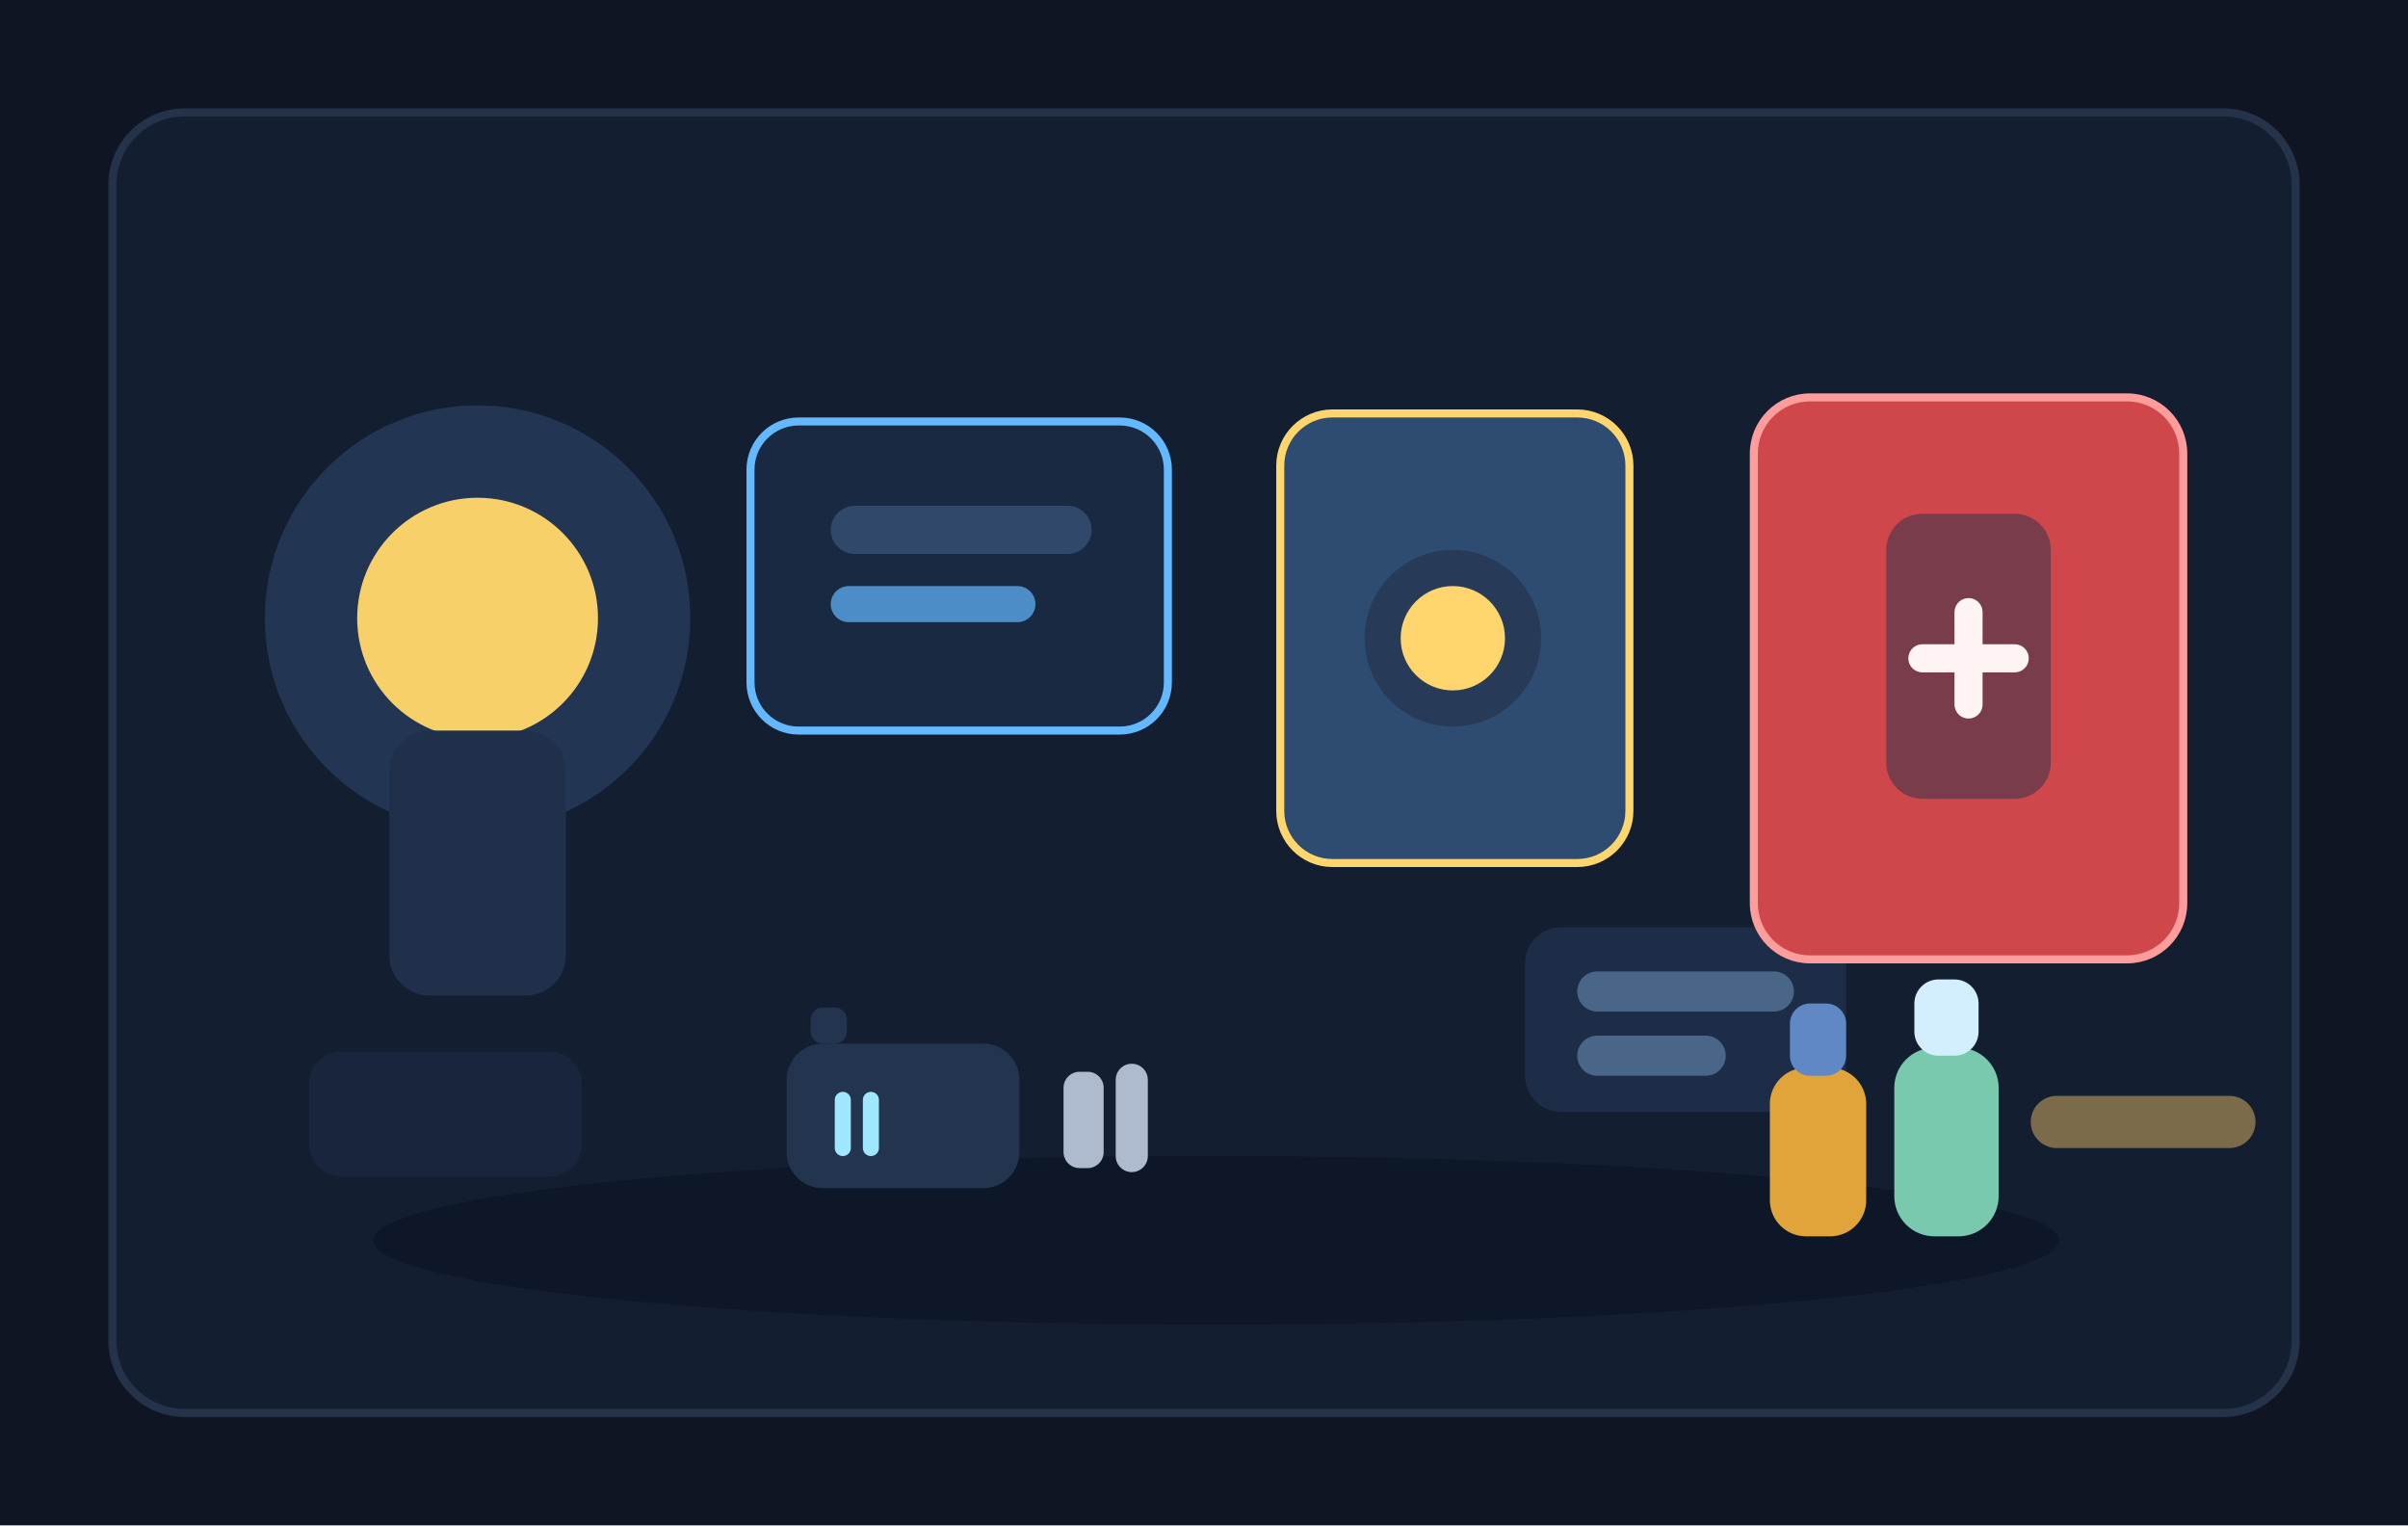
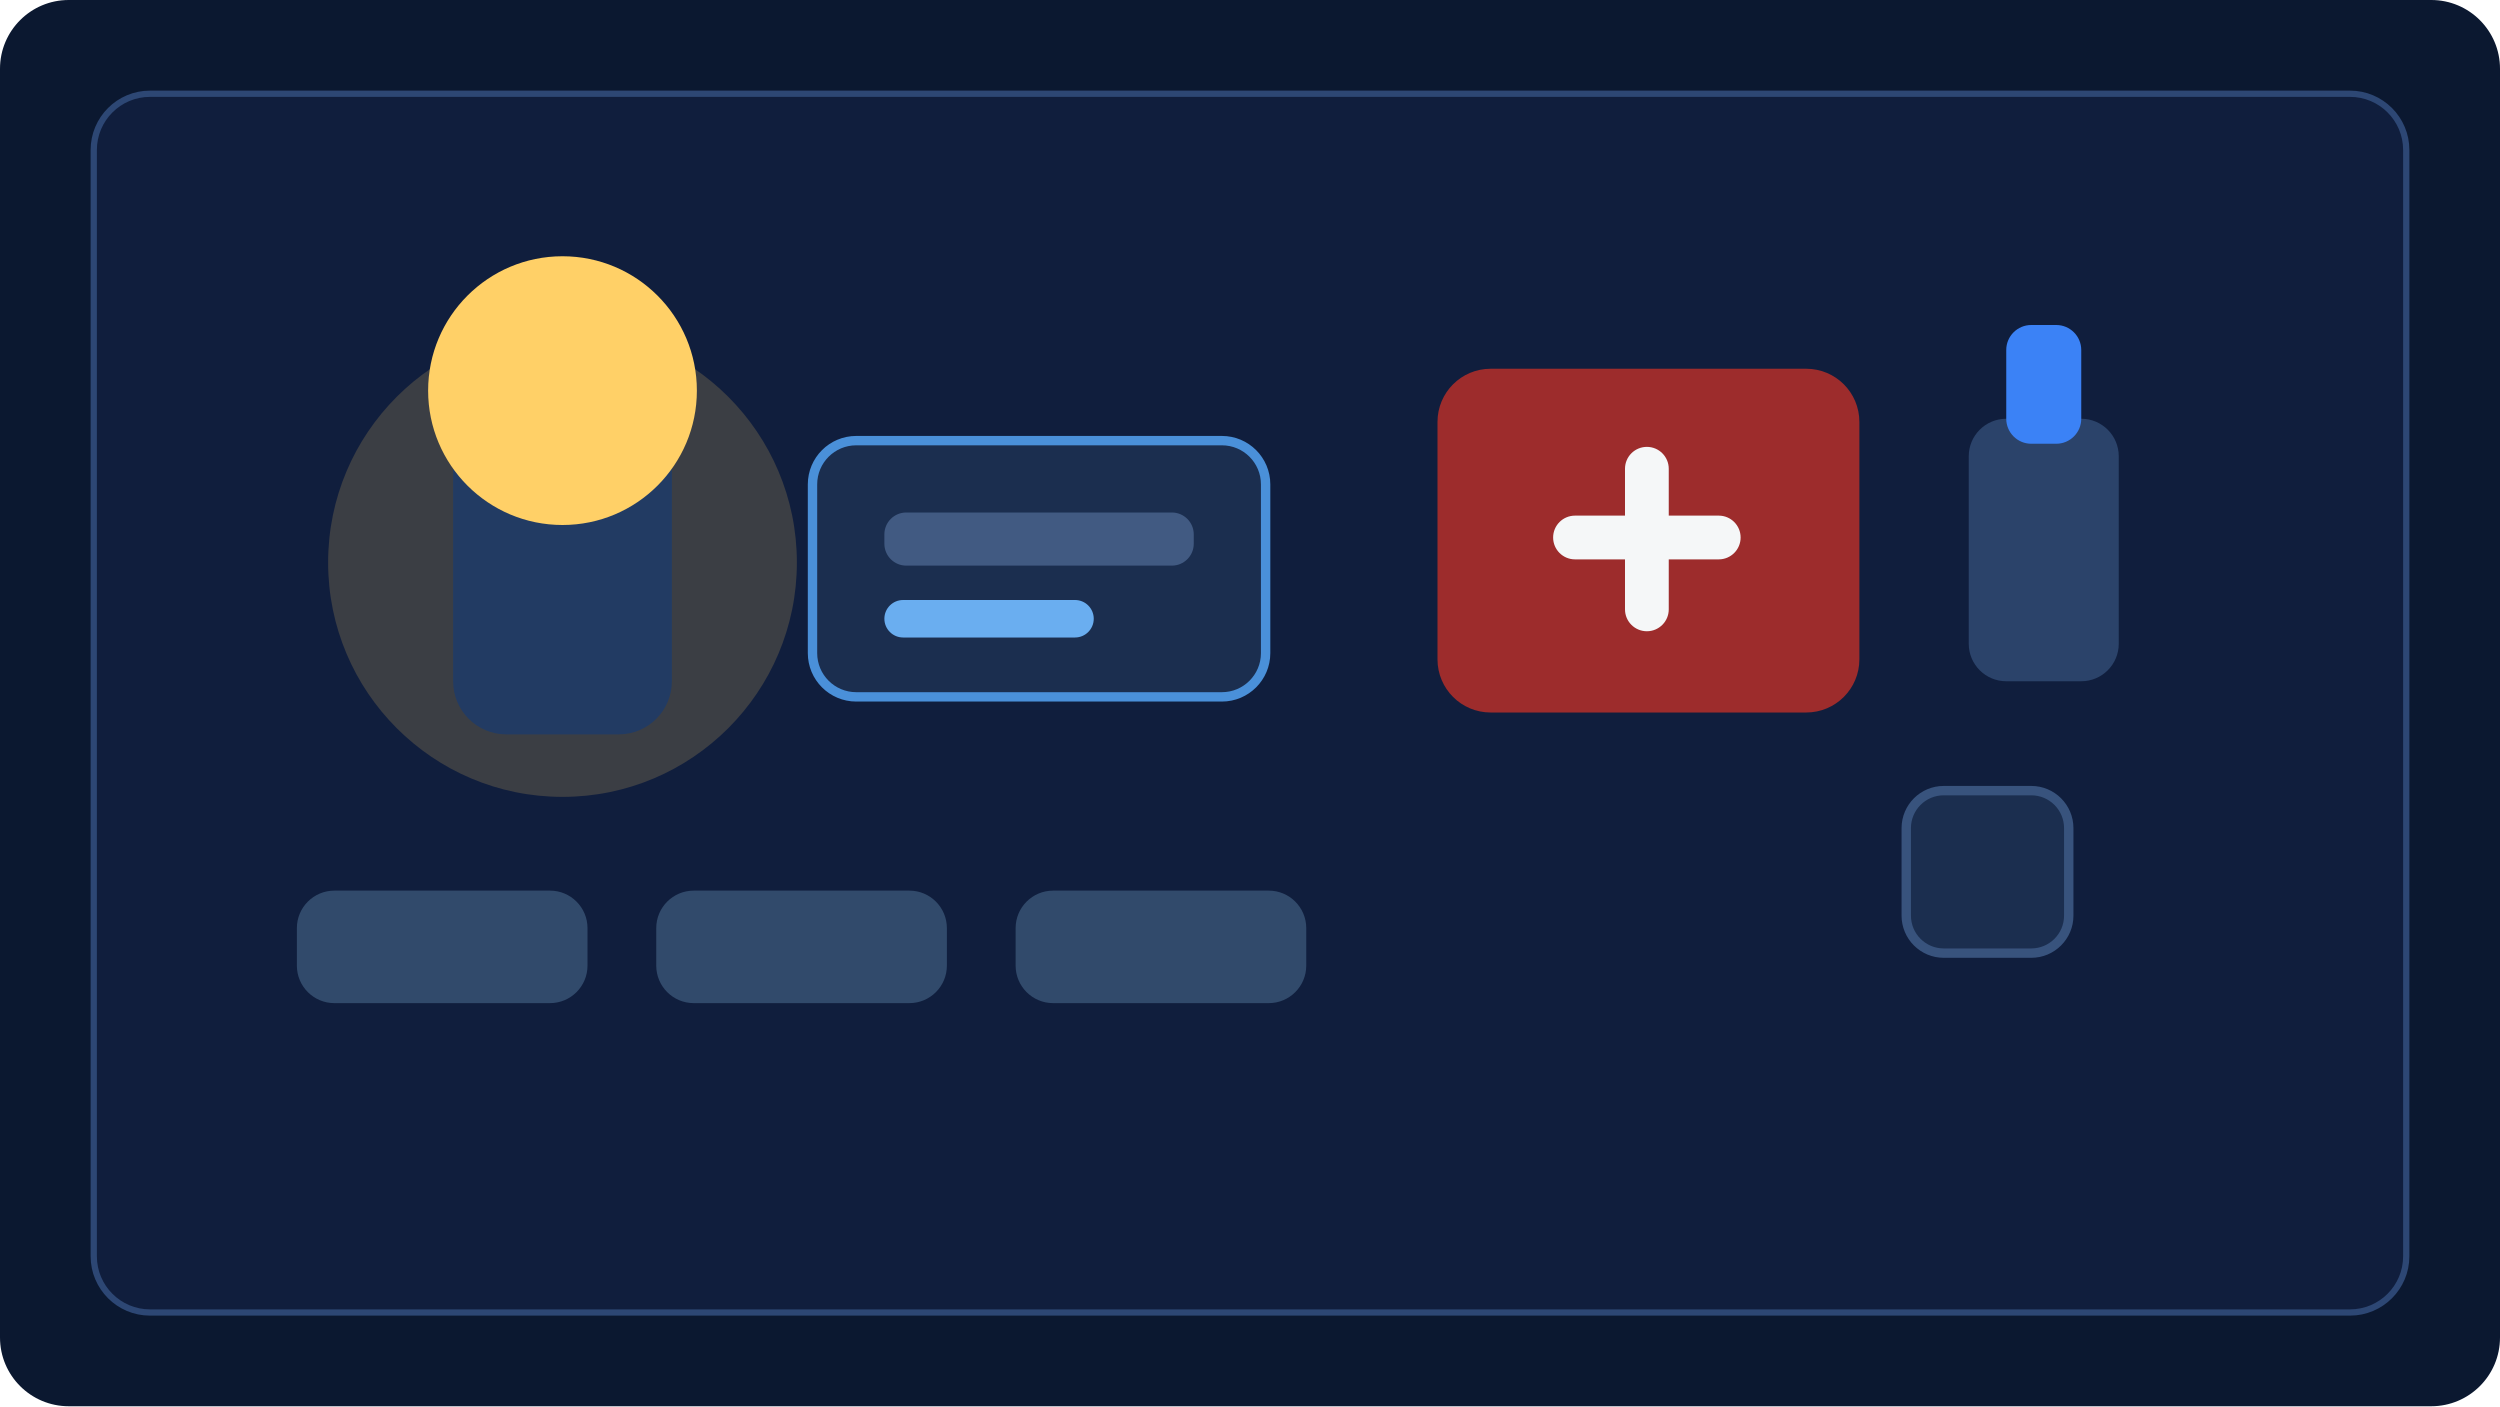
- <svg xmlns="http://www.w3.org/2000/svg" width="1200" height="760" viewBox="0 0 1200 760" fill="none">
-   <rect width="1200" height="760" fill="#0F1523" />
-   <rect x="56" y="56" width="1088" height="648" rx="36" fill="#141E31" stroke="#24324A" stroke-width="4" />
-   <ellipse cx="606" cy="618" rx="420" ry="42" fill="#08101D" fill-opacity="0.48" />
-   <circle cx="238" cy="308" r="106" fill="#223654" />
-   <circle cx="238" cy="308" r="60" fill="#F8D06A" />
-   <rect x="194" y="364" width="88" height="132" rx="20" fill="#20304B" />
-   <rect x="154" y="524" width="136" height="62" rx="16" fill="#18253D" />
-   <rect x="374" y="210" width="208" height="154" rx="24" fill="#1A2942" stroke="#63B8FF" stroke-width="4" />
-   <rect x="414" y="252" width="130" height="24" rx="12" fill="#30496A" />
-   <rect x="414" y="292" width="102" height="18" rx="9" fill="#63B8FF" fill-opacity="0.7" />
-   <rect x="392" y="520" width="116" height="72" rx="18" fill="#23344F" />
-   <rect x="404" y="502" width="18" height="18" rx="6" fill="#23344F" />
-   <path d="M420 548V572" stroke="#9FE7FF" stroke-width="8" stroke-linecap="round" />
-   <path d="M434 548V572" stroke="#9FE7FF" stroke-width="8" stroke-linecap="round" />
-   <rect x="530" y="534" width="20" height="48" rx="8" fill="#AEBACE" />
-   <rect x="556" y="530" width="16" height="54" rx="8" fill="#AEBACE" />
-   <rect x="638" y="206" width="174" height="224" rx="26" fill="#2E4B71" stroke="#FFD66E" stroke-width="4" />
-   <rect x="760" y="462" width="160" height="92" rx="18" fill="#1E2D47" />
-   <rect x="786" y="484" width="108" height="20" rx="10" fill="#496688" />
-   <rect x="786" y="516" width="74" height="20" rx="10" fill="#496688" />
-   <circle cx="724" cy="318" r="44" fill="#273B59" />
-   <circle cx="724" cy="318" r="26" fill="#FFD66E" />
-   <rect x="874" y="198" width="214" height="280" rx="28" fill="#CF474A" stroke="#FF9D9D" stroke-width="4" />
-   <rect x="940" y="256" width="82" height="142" rx="18" fill="#22324D" fill-opacity="0.5" />
-   <path d="M958 328H1004" stroke="#FFF4F4" stroke-width="14" stroke-linecap="round" />
-   <path d="M981 305V351" stroke="#FFF4F4" stroke-width="14" stroke-linecap="round" />
-   <rect x="882" y="532" width="48" height="84" rx="18" fill="#E0A43B" />
-   <rect x="892" y="500" width="28" height="36" rx="10" fill="#5F88C5" />
-   <rect x="944" y="522" width="52" height="94" rx="20" fill="#79C9AE" />
-   <rect x="954" y="488" width="32" height="38" rx="12" fill="#D2EEFF" />
-   <rect x="1012" y="546" width="112" height="26" rx="13" fill="#7C6B4A" />
+ <svg xmlns="http://www.w3.org/2000/svg" width="1600" height="900" viewBox="0 0 1600 900" fill="none">
+   <defs>
+     <linearGradient id="bg3" x1="0" y1="0" x2="1600" y2="900">
+       <stop stop-color="#0B1830" />
+       <stop offset="1" stop-color="#13284D" />
+     </linearGradient>
+   </defs>
+   <rect width="1600" height="900" rx="44" fill="url(#bg3)" />
+   <rect x="60" y="60" width="1480" height="780" rx="36" fill="#101E3D" stroke="#2D4774" stroke-width="4" />
+   <ellipse cx="360" cy="360" rx="150" ry="150" fill="#FFD067" fill-opacity="0.18" />
+   <rect x="290" y="260" width="140" height="210" rx="34" fill="#223B63" />
+   <circle cx="360" cy="250" r="86" fill="#FFD067" />
+   <rect x="520" y="282" width="290" height="164" rx="28" fill="#1B2E4F" stroke="#4A90D9" stroke-width="6" />
+   <rect x="566" y="328" width="198" height="34" rx="14" fill="#415A82" />
+   <rect x="566" y="384" width="134" height="24" rx="12" fill="#6AAEF0" />
+   <rect x="920" y="236" width="270" height="220" rx="34" fill="#9D2C2C" />
+   <rect x="1040" y="286" width="28" height="118" rx="14" fill="#F5F7F8" />
+   <rect x="994" y="330" width="120" height="28" rx="14" fill="#F5F7F8" />
+   <rect x="1260" y="268" width="96" height="168" rx="24" fill="#2B436A" />
+   <rect x="1284" y="208" width="48" height="76" rx="16" fill="#3B82F6" />
+   <rect x="1220" y="506" width="104" height="104" rx="24" fill="#1B2E4F" stroke="#38537D" stroke-width="6" />
+   <rect x="190" y="570" width="186" height="72" rx="24" fill="#314A6B" />
+   <rect x="420" y="570" width="186" height="72" rx="24" fill="#314A6B" />
+   <rect x="650" y="570" width="186" height="72" rx="24" fill="#314A6B" />
</svg>
